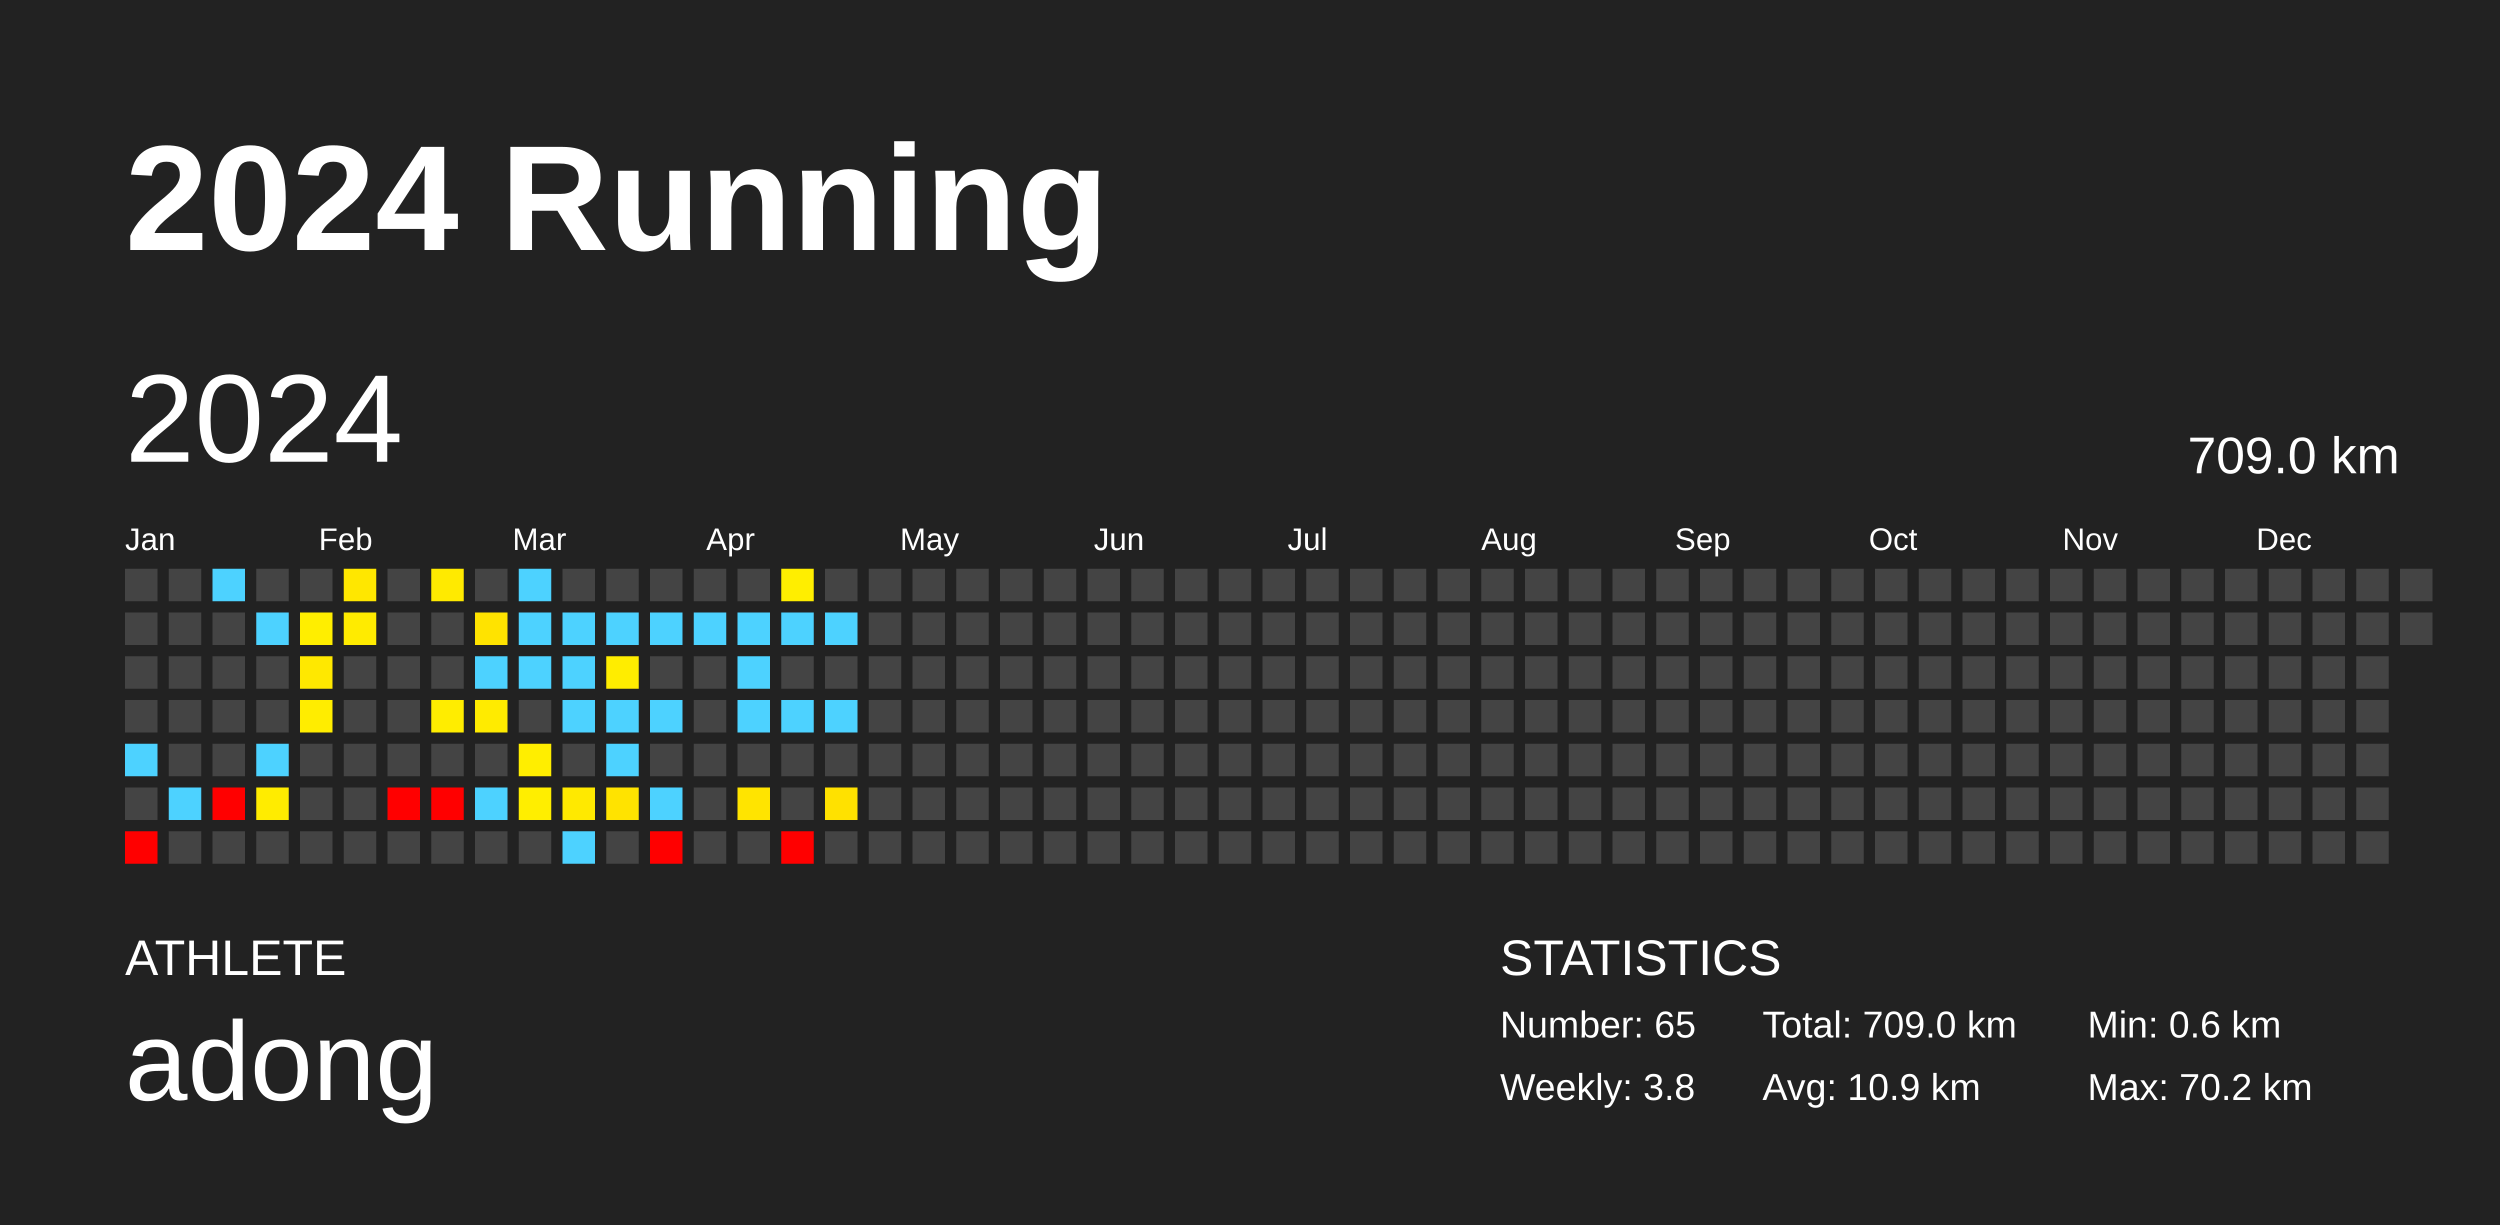
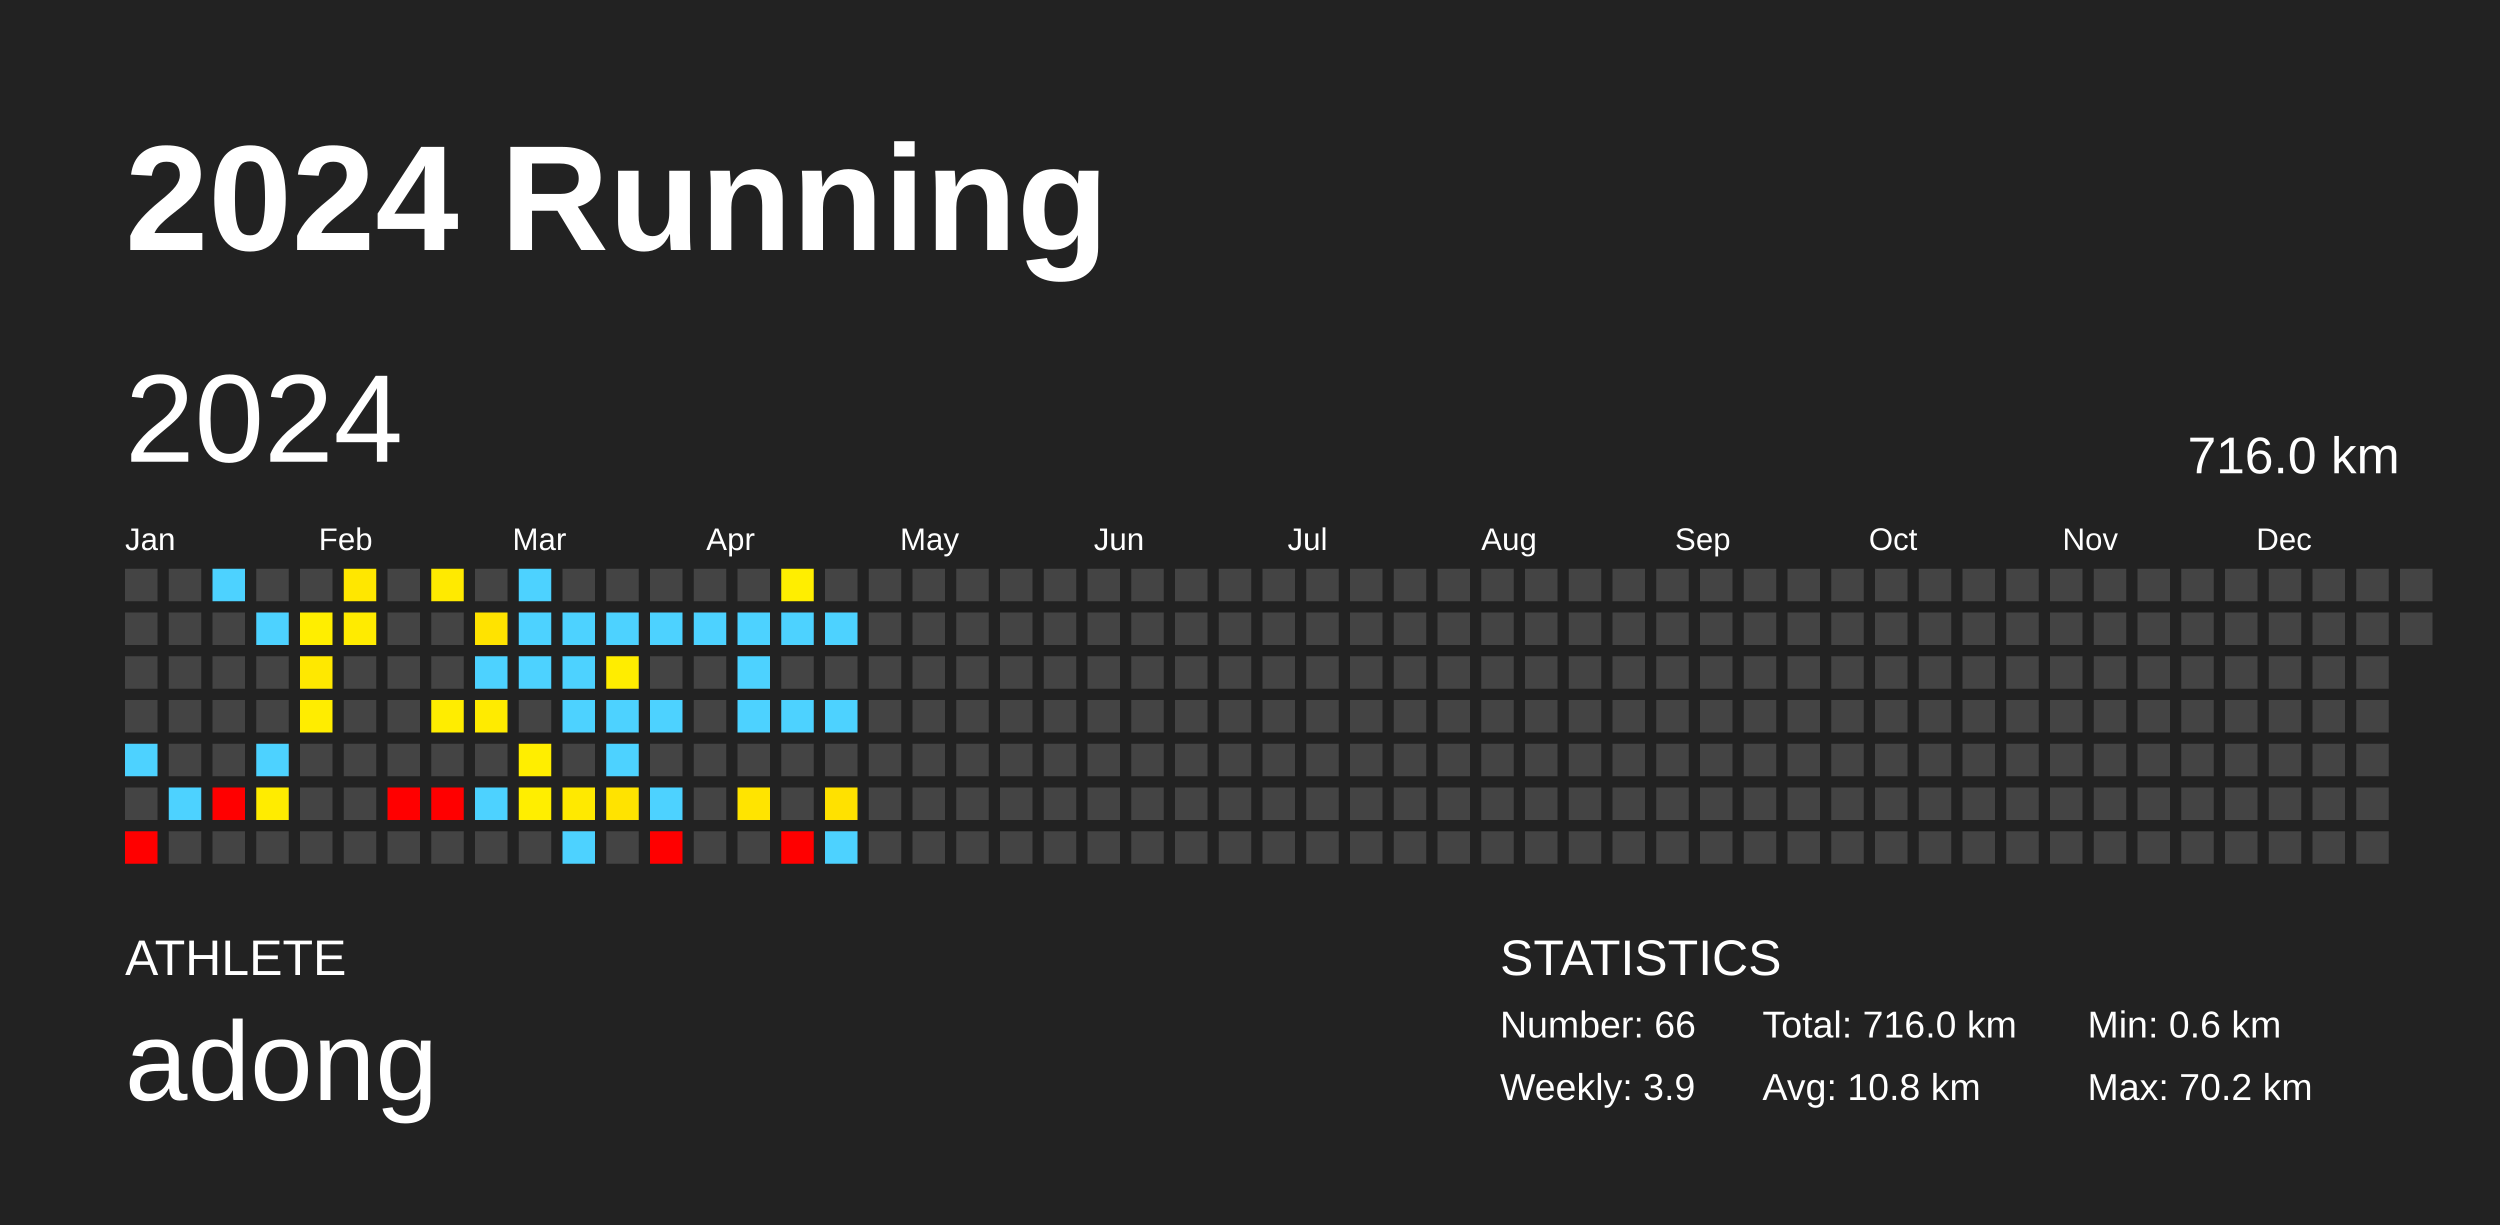
<svg xmlns="http://www.w3.org/2000/svg" baseProfile="full" height="98mm" version="1.1" viewBox="0,0,200,98" width="200mm">
  <defs />
  <rect fill="#222222" height="98" width="200" x="0" y="0" />
  <text fill="#FFFFFF" style="font-size:12px; font-family:Arial; font-weight:bold;" x="10" y="20">2024 Running</text>
  <text fill="#FFFFFF" style="font-size:4px; font-family:Arial" x="10" y="78">ATHLETE</text>
  <text fill="#FFFFFF" style="font-size:9px; font-family:Arial" x="10" y="88">adong</text>
  <text fill="#FFFFFF" style="font-size:4px; font-family:Arial" x="120" y="78">STATISTICS</text>
-   <text fill="#FFFFFF" style="font-size:3px; font-family:Arial" x="120" y="83">Number: 65</text>
-   <text fill="#FFFFFF" style="font-size:3px; font-family:Arial" x="120" y="88">Weekly: 3.8</text>
-   <text fill="#FFFFFF" style="font-size:3px; font-family:Arial" x="141" y="83">Total: 709.0 km</text>
-   <text fill="#FFFFFF" style="font-size:3px; font-family:Arial" x="141" y="88">Avg: 10.9 km</text>
+   <text fill="#FFFFFF" style="font-size:3px; font-family:Arial" x="120" y="83">Number: 66</text>
+   <text fill="#FFFFFF" style="font-size:3px; font-family:Arial" x="120" y="88">Weekly: 3.9</text>
+   <text fill="#FFFFFF" style="font-size:3px; font-family:Arial" x="141" y="83">Total: 716.0 km</text>
+   <text fill="#FFFFFF" style="font-size:3px; font-family:Arial" x="141" y="88">Avg: 10.8 km</text>
  <text fill="#FFFFFF" style="font-size:3px; font-family:Arial" x="167" y="83">Min: 0.6 km</text>
  <text fill="#FFFFFF" style="font-size:3px; font-family:Arial" x="167" y="88">Max: 70.2 km</text>
  <text dominant-baseline="hanging" fill="#FFFFFF" style="font-size:10.0px; font-family:Arial;" x="10" y="30">2024</text>
-   <text dominant-baseline="hanging" fill="#FFFFFF" style="font-size:4.125px; font-family:Arial;" x="175" y="35">709.0 km</text>
+   <text dominant-baseline="hanging" fill="#FFFFFF" style="font-size:4.125px; font-family:Arial;" x="175" y="35">716.0 km</text>
  <text fill="#FFFFFF" style="font-size:2.5px; font-family:Arial" x="10.0" y="44">Jan</text>
  <text fill="#FFFFFF" style="font-size:2.5px; font-family:Arial" x="25.5" y="44">Feb</text>
  <text fill="#FFFFFF" style="font-size:2.5px; font-family:Arial" x="41.0" y="44">Mar</text>
  <text fill="#FFFFFF" style="font-size:2.5px; font-family:Arial" x="56.5" y="44">Apr</text>
  <text fill="#FFFFFF" style="font-size:2.5px; font-family:Arial" x="72.0" y="44">May</text>
  <text fill="#FFFFFF" style="font-size:2.5px; font-family:Arial" x="87.5" y="44">Jun</text>
  <text fill="#FFFFFF" style="font-size:2.5px; font-family:Arial" x="103.0" y="44">Jul</text>
  <text fill="#FFFFFF" style="font-size:2.5px; font-family:Arial" x="118.5" y="44">Aug</text>
  <text fill="#FFFFFF" style="font-size:2.5px; font-family:Arial" x="134.0" y="44">Sep</text>
  <text fill="#FFFFFF" style="font-size:2.5px; font-family:Arial" x="149.5" y="44">Oct</text>
  <text fill="#FFFFFF" style="font-size:2.5px; font-family:Arial" x="165.0" y="44">Nov</text>
  <text fill="#FFFFFF" style="font-size:2.5px; font-family:Arial" x="180.5" y="44">Dec</text>
  <rect fill="#444444" height="2.6" width="2.6" x="10.0" y="45.5" />
  <rect fill="#444444" height="2.6" width="2.6" x="10.0" y="49.0" />
  <rect fill="#444444" height="2.6" width="2.6" x="10.0" y="52.5" />
  <rect fill="#444444" height="2.6" width="2.6" x="10.0" y="56.0" />
  <rect fill="#4dd2ff" height="2.6" width="2.6" x="10.0" y="59.5" />
  <rect fill="#444444" height="2.6" width="2.6" x="10.0" y="63.0" />
  <rect fill="red" height="2.6" width="2.6" x="10.0" y="66.5" />
  <rect fill="#444444" height="2.6" width="2.6" x="13.5" y="45.5" />
  <rect fill="#444444" height="2.6" width="2.6" x="13.5" y="49.0" />
  <rect fill="#444444" height="2.6" width="2.6" x="13.5" y="52.5" />
  <rect fill="#444444" height="2.6" width="2.6" x="13.5" y="56.0" />
  <rect fill="#444444" height="2.6" width="2.6" x="13.5" y="59.5" />
  <rect fill="#4dd2ff" height="2.6" width="2.6" x="13.5" y="63.0" />
  <rect fill="#444444" height="2.6" width="2.6" x="13.5" y="66.5" />
  <rect fill="#4dd2ff" height="2.6" width="2.6" x="17.0" y="45.5" />
  <rect fill="#444444" height="2.6" width="2.6" x="17.0" y="49.0" />
  <rect fill="#444444" height="2.6" width="2.6" x="17.0" y="52.5" />
  <rect fill="#444444" height="2.6" width="2.6" x="17.0" y="56.0" />
  <rect fill="#444444" height="2.6" width="2.6" x="17.0" y="59.5" />
  <rect fill="red" height="2.6" width="2.6" x="17.0" y="63.0" />
  <rect fill="#444444" height="2.6" width="2.6" x="17.0" y="66.5" />
  <rect fill="#444444" height="2.6" width="2.6" x="20.5" y="45.5" />
  <rect fill="#4dd2ff" height="2.6" width="2.6" x="20.5" y="49.0" />
  <rect fill="#444444" height="2.6" width="2.6" x="20.5" y="52.5" />
  <rect fill="#444444" height="2.6" width="2.6" x="20.5" y="56.0" />
  <rect fill="#4dd2ff" height="2.6" width="2.6" x="20.5" y="59.5" />
  <rect fill="#ffec00" height="2.6" width="2.6" x="20.5" y="63.0" />
  <rect fill="#444444" height="2.6" width="2.6" x="20.5" y="66.5" />
  <rect fill="#444444" height="2.6" width="2.6" x="24.0" y="45.5" />
  <rect fill="#ffee00" height="2.6" width="2.6" x="24.0" y="49.0" />
  <rect fill="#ffe800" height="2.6" width="2.6" x="24.0" y="52.5" />
  <rect fill="#ffed00" height="2.6" width="2.6" x="24.0" y="56.0" />
  <rect fill="#444444" height="2.6" width="2.6" x="24.0" y="59.5" />
  <rect fill="#444444" height="2.6" width="2.6" x="24.0" y="63.0" />
  <rect fill="#444444" height="2.6" width="2.6" x="24.0" y="66.5" />
  <rect fill="#ffe700" height="2.6" width="2.6" x="27.5" y="45.5" />
  <rect fill="#ffeb00" height="2.6" width="2.6" x="27.5" y="49.0" />
  <rect fill="#444444" height="2.6" width="2.6" x="27.5" y="52.5" />
  <rect fill="#444444" height="2.6" width="2.6" x="27.5" y="56.0" />
  <rect fill="#444444" height="2.6" width="2.6" x="27.5" y="59.5" />
  <rect fill="#444444" height="2.6" width="2.6" x="27.5" y="63.0" />
  <rect fill="#444444" height="2.6" width="2.6" x="27.5" y="66.5" />
  <rect fill="#444444" height="2.6" width="2.6" x="31.0" y="45.5" />
  <rect fill="#444444" height="2.6" width="2.6" x="31.0" y="49.0" />
  <rect fill="#444444" height="2.6" width="2.6" x="31.0" y="52.5" />
  <rect fill="#444444" height="2.6" width="2.6" x="31.0" y="56.0" />
  <rect fill="#444444" height="2.6" width="2.6" x="31.0" y="59.5" />
  <rect fill="red" height="2.6" width="2.6" x="31.0" y="63.0" />
  <rect fill="#444444" height="2.6" width="2.6" x="31.0" y="66.5" />
  <rect fill="#ffea00" height="2.6" width="2.6" x="34.5" y="45.5" />
  <rect fill="#444444" height="2.6" width="2.6" x="34.5" y="49.0" />
  <rect fill="#444444" height="2.6" width="2.6" x="34.5" y="52.5" />
  <rect fill="#ffed00" height="2.6" width="2.6" x="34.5" y="56.0" />
  <rect fill="#444444" height="2.6" width="2.6" x="34.5" y="59.5" />
  <rect fill="red" height="2.6" width="2.6" x="34.5" y="63.0" />
  <rect fill="#444444" height="2.6" width="2.6" x="34.5" y="66.5" />
  <rect fill="#444444" height="2.6" width="2.6" x="38.0" y="45.5" />
  <rect fill="#ffe300" height="2.6" width="2.6" x="38.0" y="49.0" />
  <rect fill="#4dd2ff" height="2.6" width="2.6" x="38.0" y="52.5" />
  <rect fill="#ffeb00" height="2.6" width="2.6" x="38.0" y="56.0" />
  <rect fill="#444444" height="2.6" width="2.6" x="38.0" y="59.5" />
  <rect fill="#4dd2ff" height="2.6" width="2.6" x="38.0" y="63.0" />
  <rect fill="#444444" height="2.6" width="2.6" x="38.0" y="66.5" />
  <rect fill="#4dd2ff" height="2.6" width="2.6" x="41.5" y="45.5" />
  <rect fill="#4dd2ff" height="2.6" width="2.6" x="41.5" y="49.0" />
  <rect fill="#4dd2ff" height="2.6" width="2.6" x="41.5" y="52.5" />
  <rect fill="#444444" height="2.6" width="2.6" x="41.5" y="56.0" />
  <rect fill="#ffee00" height="2.6" width="2.6" x="41.5" y="59.5" />
  <rect fill="#ffee00" height="2.6" width="2.6" x="41.5" y="63.0" />
  <rect fill="#444444" height="2.6" width="2.6" x="41.5" y="66.5" />
  <rect fill="#444444" height="2.6" width="2.6" x="45.0" y="45.5" />
  <rect fill="#4dd2ff" height="2.6" width="2.6" x="45.0" y="49.0" />
  <rect fill="#4dd2ff" height="2.6" width="2.6" x="45.0" y="52.5" />
  <rect fill="#4dd2ff" height="2.6" width="2.6" x="45.0" y="56.0" />
  <rect fill="#444444" height="2.6" width="2.6" x="45.0" y="59.5" />
  <rect fill="#ffe900" height="2.6" width="2.6" x="45.0" y="63.0" />
  <rect fill="#4dd2ff" height="2.6" width="2.6" x="45.0" y="66.5" />
  <rect fill="#444444" height="2.6" width="2.6" x="48.5" y="45.5" />
  <rect fill="#4dd2ff" height="2.6" width="2.6" x="48.5" y="49.0" />
  <rect fill="#ffed00" height="2.6" width="2.6" x="48.5" y="52.5" />
  <rect fill="#4dd2ff" height="2.6" width="2.6" x="48.5" y="56.0" />
  <rect fill="#4dd2ff" height="2.6" width="2.6" x="48.5" y="59.5" />
  <rect fill="#ffe300" height="2.6" width="2.6" x="48.5" y="63.0" />
  <rect fill="#444444" height="2.6" width="2.6" x="48.5" y="66.5" />
  <rect fill="#444444" height="2.6" width="2.6" x="52.0" y="45.5" />
  <rect fill="#4dd2ff" height="2.6" width="2.6" x="52.0" y="49.0" />
  <rect fill="#444444" height="2.6" width="2.6" x="52.0" y="52.5" />
  <rect fill="#4dd2ff" height="2.6" width="2.6" x="52.0" y="56.0" />
  <rect fill="#444444" height="2.6" width="2.6" x="52.0" y="59.5" />
  <rect fill="#4dd2ff" height="2.6" width="2.6" x="52.0" y="63.0" />
  <rect fill="red" height="2.6" width="2.6" x="52.0" y="66.5" />
  <rect fill="#444444" height="2.6" width="2.6" x="55.5" y="45.5" />
  <rect fill="#4dd2ff" height="2.6" width="2.6" x="55.5" y="49.0" />
  <rect fill="#444444" height="2.6" width="2.6" x="55.5" y="52.5" />
  <rect fill="#444444" height="2.6" width="2.6" x="55.5" y="56.0" />
  <rect fill="#444444" height="2.6" width="2.6" x="55.5" y="59.5" />
  <rect fill="#444444" height="2.6" width="2.6" x="55.5" y="63.0" />
  <rect fill="#444444" height="2.6" width="2.6" x="55.5" y="66.5" />
  <rect fill="#444444" height="2.6" width="2.6" x="59.0" y="45.5" />
  <rect fill="#4dd2ff" height="2.6" width="2.6" x="59.0" y="49.0" />
  <rect fill="#4dd2ff" height="2.6" width="2.6" x="59.0" y="52.5" />
  <rect fill="#4dd2ff" height="2.6" width="2.6" x="59.0" y="56.0" />
  <rect fill="#444444" height="2.6" width="2.6" x="59.0" y="59.5" />
  <rect fill="#ffe400" height="2.6" width="2.6" x="59.0" y="63.0" />
  <rect fill="#444444" height="2.6" width="2.6" x="59.0" y="66.5" />
  <rect fill="#ffee00" height="2.6" width="2.6" x="62.5" y="45.5" />
  <rect fill="#4dd2ff" height="2.6" width="2.6" x="62.5" y="49.0" />
  <rect fill="#444444" height="2.6" width="2.6" x="62.5" y="52.5" />
  <rect fill="#4dd2ff" height="2.6" width="2.6" x="62.5" y="56.0" />
  <rect fill="#444444" height="2.6" width="2.6" x="62.5" y="59.5" />
  <rect fill="#444444" height="2.6" width="2.6" x="62.5" y="63.0" />
  <rect fill="red" height="2.6" width="2.6" x="62.5" y="66.5" />
  <rect fill="#444444" height="2.6" width="2.6" x="66.0" y="45.5" />
  <rect fill="#4dd2ff" height="2.6" width="2.6" x="66.0" y="49.0" />
  <rect fill="#444444" height="2.6" width="2.6" x="66.0" y="52.5" />
  <rect fill="#4dd2ff" height="2.6" width="2.6" x="66.0" y="56.0" />
  <rect fill="#444444" height="2.6" width="2.6" x="66.0" y="59.5" />
  <rect fill="#ffe100" height="2.6" width="2.6" x="66.0" y="63.0" />
-   <rect fill="#444444" height="2.6" width="2.6" x="66.0" y="66.5" />
+   <rect fill="#4dd2ff" height="2.6" width="2.6" x="66.0" y="66.5" />
  <rect fill="#444444" height="2.6" width="2.6" x="69.5" y="45.5" />
  <rect fill="#444444" height="2.6" width="2.6" x="69.5" y="49.0" />
  <rect fill="#444444" height="2.6" width="2.6" x="69.5" y="52.5" />
  <rect fill="#444444" height="2.6" width="2.6" x="69.5" y="56.0" />
  <rect fill="#444444" height="2.6" width="2.6" x="69.5" y="59.5" />
  <rect fill="#444444" height="2.6" width="2.6" x="69.5" y="63.0" />
  <rect fill="#444444" height="2.6" width="2.6" x="69.5" y="66.5" />
  <rect fill="#444444" height="2.6" width="2.6" x="73.0" y="45.5" />
  <rect fill="#444444" height="2.6" width="2.6" x="73.0" y="49.0" />
  <rect fill="#444444" height="2.6" width="2.6" x="73.0" y="52.5" />
  <rect fill="#444444" height="2.6" width="2.6" x="73.0" y="56.0" />
  <rect fill="#444444" height="2.6" width="2.6" x="73.0" y="59.5" />
  <rect fill="#444444" height="2.6" width="2.6" x="73.0" y="63.0" />
  <rect fill="#444444" height="2.6" width="2.6" x="73.0" y="66.5" />
  <rect fill="#444444" height="2.6" width="2.6" x="76.5" y="45.5" />
  <rect fill="#444444" height="2.6" width="2.6" x="76.5" y="49.0" />
  <rect fill="#444444" height="2.6" width="2.6" x="76.5" y="52.5" />
  <rect fill="#444444" height="2.6" width="2.6" x="76.5" y="56.0" />
  <rect fill="#444444" height="2.6" width="2.6" x="76.5" y="59.5" />
  <rect fill="#444444" height="2.6" width="2.6" x="76.5" y="63.0" />
  <rect fill="#444444" height="2.6" width="2.6" x="76.5" y="66.5" />
  <rect fill="#444444" height="2.6" width="2.6" x="80.0" y="45.5" />
  <rect fill="#444444" height="2.6" width="2.6" x="80.0" y="49.0" />
  <rect fill="#444444" height="2.6" width="2.6" x="80.0" y="52.5" />
  <rect fill="#444444" height="2.6" width="2.6" x="80.0" y="56.0" />
  <rect fill="#444444" height="2.6" width="2.6" x="80.0" y="59.5" />
  <rect fill="#444444" height="2.6" width="2.6" x="80.0" y="63.0" />
  <rect fill="#444444" height="2.6" width="2.6" x="80.0" y="66.5" />
  <rect fill="#444444" height="2.6" width="2.6" x="83.5" y="45.5" />
  <rect fill="#444444" height="2.6" width="2.6" x="83.5" y="49.0" />
  <rect fill="#444444" height="2.6" width="2.6" x="83.5" y="52.5" />
  <rect fill="#444444" height="2.6" width="2.6" x="83.5" y="56.0" />
  <rect fill="#444444" height="2.6" width="2.6" x="83.5" y="59.5" />
  <rect fill="#444444" height="2.6" width="2.6" x="83.5" y="63.0" />
  <rect fill="#444444" height="2.6" width="2.6" x="83.5" y="66.5" />
  <rect fill="#444444" height="2.6" width="2.6" x="87.0" y="45.5" />
  <rect fill="#444444" height="2.6" width="2.6" x="87.0" y="49.0" />
  <rect fill="#444444" height="2.6" width="2.6" x="87.0" y="52.5" />
  <rect fill="#444444" height="2.6" width="2.6" x="87.0" y="56.0" />
  <rect fill="#444444" height="2.6" width="2.6" x="87.0" y="59.5" />
  <rect fill="#444444" height="2.6" width="2.6" x="87.0" y="63.0" />
  <rect fill="#444444" height="2.6" width="2.6" x="87.0" y="66.5" />
  <rect fill="#444444" height="2.6" width="2.6" x="90.5" y="45.5" />
  <rect fill="#444444" height="2.6" width="2.6" x="90.5" y="49.0" />
  <rect fill="#444444" height="2.6" width="2.6" x="90.5" y="52.5" />
  <rect fill="#444444" height="2.6" width="2.6" x="90.5" y="56.0" />
  <rect fill="#444444" height="2.6" width="2.6" x="90.5" y="59.5" />
  <rect fill="#444444" height="2.6" width="2.6" x="90.5" y="63.0" />
  <rect fill="#444444" height="2.6" width="2.6" x="90.5" y="66.5" />
  <rect fill="#444444" height="2.6" width="2.6" x="94.0" y="45.5" />
  <rect fill="#444444" height="2.6" width="2.6" x="94.0" y="49.0" />
  <rect fill="#444444" height="2.6" width="2.6" x="94.0" y="52.5" />
  <rect fill="#444444" height="2.6" width="2.6" x="94.0" y="56.0" />
  <rect fill="#444444" height="2.6" width="2.6" x="94.0" y="59.5" />
  <rect fill="#444444" height="2.6" width="2.6" x="94.0" y="63.0" />
  <rect fill="#444444" height="2.6" width="2.6" x="94.0" y="66.5" />
  <rect fill="#444444" height="2.6" width="2.6" x="97.5" y="45.5" />
  <rect fill="#444444" height="2.6" width="2.6" x="97.5" y="49.0" />
  <rect fill="#444444" height="2.6" width="2.6" x="97.5" y="52.5" />
  <rect fill="#444444" height="2.6" width="2.6" x="97.5" y="56.0" />
  <rect fill="#444444" height="2.6" width="2.6" x="97.5" y="59.5" />
  <rect fill="#444444" height="2.6" width="2.6" x="97.5" y="63.0" />
  <rect fill="#444444" height="2.6" width="2.6" x="97.5" y="66.5" />
  <rect fill="#444444" height="2.6" width="2.6" x="101.0" y="45.5" />
  <rect fill="#444444" height="2.6" width="2.6" x="101.0" y="49.0" />
  <rect fill="#444444" height="2.6" width="2.6" x="101.0" y="52.5" />
  <rect fill="#444444" height="2.6" width="2.6" x="101.0" y="56.0" />
  <rect fill="#444444" height="2.6" width="2.6" x="101.0" y="59.5" />
  <rect fill="#444444" height="2.6" width="2.6" x="101.0" y="63.0" />
  <rect fill="#444444" height="2.6" width="2.6" x="101.0" y="66.5" />
  <rect fill="#444444" height="2.6" width="2.6" x="104.5" y="45.5" />
  <rect fill="#444444" height="2.6" width="2.6" x="104.5" y="49.0" />
  <rect fill="#444444" height="2.6" width="2.6" x="104.5" y="52.5" />
  <rect fill="#444444" height="2.6" width="2.6" x="104.5" y="56.0" />
  <rect fill="#444444" height="2.6" width="2.6" x="104.5" y="59.5" />
  <rect fill="#444444" height="2.6" width="2.6" x="104.5" y="63.0" />
  <rect fill="#444444" height="2.6" width="2.6" x="104.5" y="66.5" />
  <rect fill="#444444" height="2.6" width="2.6" x="108.0" y="45.5" />
  <rect fill="#444444" height="2.6" width="2.6" x="108.0" y="49.0" />
  <rect fill="#444444" height="2.6" width="2.6" x="108.0" y="52.5" />
  <rect fill="#444444" height="2.6" width="2.6" x="108.0" y="56.0" />
  <rect fill="#444444" height="2.6" width="2.6" x="108.0" y="59.5" />
  <rect fill="#444444" height="2.6" width="2.6" x="108.0" y="63.0" />
  <rect fill="#444444" height="2.6" width="2.6" x="108.0" y="66.5" />
  <rect fill="#444444" height="2.6" width="2.6" x="111.5" y="45.5" />
  <rect fill="#444444" height="2.6" width="2.6" x="111.5" y="49.0" />
  <rect fill="#444444" height="2.6" width="2.6" x="111.5" y="52.5" />
  <rect fill="#444444" height="2.6" width="2.6" x="111.5" y="56.0" />
  <rect fill="#444444" height="2.6" width="2.6" x="111.5" y="59.5" />
  <rect fill="#444444" height="2.6" width="2.6" x="111.5" y="63.0" />
  <rect fill="#444444" height="2.6" width="2.6" x="111.5" y="66.5" />
  <rect fill="#444444" height="2.6" width="2.6" x="115.0" y="45.5" />
  <rect fill="#444444" height="2.6" width="2.6" x="115.0" y="49.0" />
  <rect fill="#444444" height="2.6" width="2.6" x="115.0" y="52.5" />
  <rect fill="#444444" height="2.6" width="2.6" x="115.0" y="56.0" />
  <rect fill="#444444" height="2.6" width="2.6" x="115.0" y="59.5" />
  <rect fill="#444444" height="2.6" width="2.6" x="115.0" y="63.0" />
  <rect fill="#444444" height="2.6" width="2.6" x="115.0" y="66.5" />
  <rect fill="#444444" height="2.6" width="2.6" x="118.5" y="45.5" />
  <rect fill="#444444" height="2.6" width="2.6" x="118.5" y="49.0" />
  <rect fill="#444444" height="2.6" width="2.6" x="118.5" y="52.5" />
  <rect fill="#444444" height="2.6" width="2.6" x="118.5" y="56.0" />
  <rect fill="#444444" height="2.6" width="2.6" x="118.5" y="59.5" />
  <rect fill="#444444" height="2.6" width="2.6" x="118.5" y="63.0" />
  <rect fill="#444444" height="2.6" width="2.6" x="118.5" y="66.5" />
  <rect fill="#444444" height="2.6" width="2.6" x="122.0" y="45.5" />
  <rect fill="#444444" height="2.6" width="2.6" x="122.0" y="49.0" />
  <rect fill="#444444" height="2.6" width="2.6" x="122.0" y="52.5" />
  <rect fill="#444444" height="2.6" width="2.6" x="122.0" y="56.0" />
  <rect fill="#444444" height="2.6" width="2.6" x="122.0" y="59.5" />
  <rect fill="#444444" height="2.6" width="2.6" x="122.0" y="63.0" />
  <rect fill="#444444" height="2.6" width="2.6" x="122.0" y="66.5" />
  <rect fill="#444444" height="2.6" width="2.6" x="125.5" y="45.5" />
  <rect fill="#444444" height="2.6" width="2.6" x="125.5" y="49.0" />
  <rect fill="#444444" height="2.6" width="2.6" x="125.5" y="52.5" />
  <rect fill="#444444" height="2.6" width="2.6" x="125.5" y="56.0" />
  <rect fill="#444444" height="2.6" width="2.6" x="125.5" y="59.5" />
  <rect fill="#444444" height="2.6" width="2.6" x="125.5" y="63.0" />
  <rect fill="#444444" height="2.6" width="2.6" x="125.5" y="66.5" />
  <rect fill="#444444" height="2.6" width="2.6" x="129.0" y="45.5" />
  <rect fill="#444444" height="2.6" width="2.6" x="129.0" y="49.0" />
  <rect fill="#444444" height="2.6" width="2.6" x="129.0" y="52.5" />
  <rect fill="#444444" height="2.6" width="2.6" x="129.0" y="56.0" />
  <rect fill="#444444" height="2.6" width="2.6" x="129.0" y="59.5" />
  <rect fill="#444444" height="2.6" width="2.6" x="129.0" y="63.0" />
  <rect fill="#444444" height="2.6" width="2.6" x="129.0" y="66.5" />
  <rect fill="#444444" height="2.6" width="2.6" x="132.5" y="45.5" />
  <rect fill="#444444" height="2.6" width="2.6" x="132.5" y="49.0" />
  <rect fill="#444444" height="2.6" width="2.6" x="132.5" y="52.5" />
  <rect fill="#444444" height="2.6" width="2.6" x="132.5" y="56.0" />
  <rect fill="#444444" height="2.6" width="2.6" x="132.5" y="59.5" />
  <rect fill="#444444" height="2.6" width="2.6" x="132.5" y="63.0" />
  <rect fill="#444444" height="2.6" width="2.6" x="132.5" y="66.5" />
  <rect fill="#444444" height="2.6" width="2.6" x="136.0" y="45.5" />
  <rect fill="#444444" height="2.6" width="2.6" x="136.0" y="49.0" />
  <rect fill="#444444" height="2.6" width="2.6" x="136.0" y="52.5" />
  <rect fill="#444444" height="2.6" width="2.6" x="136.0" y="56.0" />
  <rect fill="#444444" height="2.6" width="2.6" x="136.0" y="59.5" />
  <rect fill="#444444" height="2.6" width="2.6" x="136.0" y="63.0" />
  <rect fill="#444444" height="2.6" width="2.6" x="136.0" y="66.5" />
  <rect fill="#444444" height="2.6" width="2.6" x="139.5" y="45.5" />
  <rect fill="#444444" height="2.6" width="2.6" x="139.5" y="49.0" />
  <rect fill="#444444" height="2.6" width="2.6" x="139.5" y="52.5" />
  <rect fill="#444444" height="2.6" width="2.6" x="139.5" y="56.0" />
  <rect fill="#444444" height="2.6" width="2.6" x="139.5" y="59.5" />
  <rect fill="#444444" height="2.6" width="2.6" x="139.5" y="63.0" />
  <rect fill="#444444" height="2.6" width="2.6" x="139.5" y="66.5" />
  <rect fill="#444444" height="2.6" width="2.6" x="143.0" y="45.5" />
  <rect fill="#444444" height="2.6" width="2.6" x="143.0" y="49.0" />
  <rect fill="#444444" height="2.6" width="2.6" x="143.0" y="52.5" />
  <rect fill="#444444" height="2.6" width="2.6" x="143.0" y="56.0" />
  <rect fill="#444444" height="2.6" width="2.6" x="143.0" y="59.5" />
  <rect fill="#444444" height="2.6" width="2.6" x="143.0" y="63.0" />
  <rect fill="#444444" height="2.6" width="2.6" x="143.0" y="66.5" />
  <rect fill="#444444" height="2.6" width="2.6" x="146.5" y="45.5" />
  <rect fill="#444444" height="2.6" width="2.6" x="146.5" y="49.0" />
  <rect fill="#444444" height="2.6" width="2.6" x="146.5" y="52.5" />
  <rect fill="#444444" height="2.6" width="2.6" x="146.5" y="56.0" />
  <rect fill="#444444" height="2.6" width="2.6" x="146.5" y="59.5" />
  <rect fill="#444444" height="2.6" width="2.6" x="146.5" y="63.0" />
  <rect fill="#444444" height="2.6" width="2.6" x="146.5" y="66.5" />
  <rect fill="#444444" height="2.6" width="2.6" x="150.0" y="45.5" />
  <rect fill="#444444" height="2.6" width="2.6" x="150.0" y="49.0" />
  <rect fill="#444444" height="2.6" width="2.6" x="150.0" y="52.5" />
  <rect fill="#444444" height="2.6" width="2.6" x="150.0" y="56.0" />
  <rect fill="#444444" height="2.6" width="2.6" x="150.0" y="59.5" />
  <rect fill="#444444" height="2.6" width="2.6" x="150.0" y="63.0" />
  <rect fill="#444444" height="2.6" width="2.6" x="150.0" y="66.5" />
  <rect fill="#444444" height="2.6" width="2.6" x="153.5" y="45.5" />
  <rect fill="#444444" height="2.6" width="2.6" x="153.5" y="49.0" />
  <rect fill="#444444" height="2.6" width="2.6" x="153.5" y="52.5" />
  <rect fill="#444444" height="2.6" width="2.6" x="153.5" y="56.0" />
  <rect fill="#444444" height="2.6" width="2.6" x="153.5" y="59.5" />
  <rect fill="#444444" height="2.6" width="2.6" x="153.5" y="63.0" />
  <rect fill="#444444" height="2.6" width="2.6" x="153.5" y="66.5" />
  <rect fill="#444444" height="2.6" width="2.6" x="157.0" y="45.5" />
  <rect fill="#444444" height="2.6" width="2.6" x="157.0" y="49.0" />
  <rect fill="#444444" height="2.6" width="2.6" x="157.0" y="52.5" />
  <rect fill="#444444" height="2.6" width="2.6" x="157.0" y="56.0" />
  <rect fill="#444444" height="2.6" width="2.6" x="157.0" y="59.5" />
  <rect fill="#444444" height="2.6" width="2.6" x="157.0" y="63.0" />
  <rect fill="#444444" height="2.6" width="2.6" x="157.0" y="66.5" />
  <rect fill="#444444" height="2.6" width="2.6" x="160.5" y="45.5" />
  <rect fill="#444444" height="2.6" width="2.6" x="160.5" y="49.0" />
  <rect fill="#444444" height="2.6" width="2.6" x="160.5" y="52.5" />
  <rect fill="#444444" height="2.6" width="2.6" x="160.5" y="56.0" />
  <rect fill="#444444" height="2.6" width="2.6" x="160.5" y="59.5" />
  <rect fill="#444444" height="2.6" width="2.6" x="160.5" y="63.0" />
  <rect fill="#444444" height="2.6" width="2.6" x="160.5" y="66.5" />
  <rect fill="#444444" height="2.6" width="2.6" x="164.0" y="45.5" />
  <rect fill="#444444" height="2.6" width="2.6" x="164.0" y="49.0" />
  <rect fill="#444444" height="2.6" width="2.6" x="164.0" y="52.5" />
  <rect fill="#444444" height="2.6" width="2.6" x="164.0" y="56.0" />
  <rect fill="#444444" height="2.6" width="2.6" x="164.0" y="59.5" />
  <rect fill="#444444" height="2.6" width="2.6" x="164.0" y="63.0" />
  <rect fill="#444444" height="2.6" width="2.6" x="164.0" y="66.5" />
  <rect fill="#444444" height="2.6" width="2.6" x="167.5" y="45.5" />
  <rect fill="#444444" height="2.6" width="2.6" x="167.5" y="49.0" />
  <rect fill="#444444" height="2.6" width="2.6" x="167.5" y="52.5" />
  <rect fill="#444444" height="2.6" width="2.6" x="167.5" y="56.0" />
  <rect fill="#444444" height="2.6" width="2.6" x="167.5" y="59.5" />
  <rect fill="#444444" height="2.6" width="2.6" x="167.5" y="63.0" />
  <rect fill="#444444" height="2.6" width="2.6" x="167.5" y="66.5" />
  <rect fill="#444444" height="2.6" width="2.6" x="171.0" y="45.5" />
  <rect fill="#444444" height="2.6" width="2.6" x="171.0" y="49.0" />
  <rect fill="#444444" height="2.6" width="2.6" x="171.0" y="52.5" />
  <rect fill="#444444" height="2.6" width="2.6" x="171.0" y="56.0" />
  <rect fill="#444444" height="2.6" width="2.6" x="171.0" y="59.5" />
  <rect fill="#444444" height="2.6" width="2.6" x="171.0" y="63.0" />
  <rect fill="#444444" height="2.6" width="2.6" x="171.0" y="66.5" />
  <rect fill="#444444" height="2.6" width="2.6" x="174.5" y="45.5" />
  <rect fill="#444444" height="2.6" width="2.6" x="174.5" y="49.0" />
  <rect fill="#444444" height="2.6" width="2.6" x="174.5" y="52.5" />
  <rect fill="#444444" height="2.6" width="2.6" x="174.5" y="56.0" />
  <rect fill="#444444" height="2.6" width="2.6" x="174.5" y="59.5" />
  <rect fill="#444444" height="2.6" width="2.6" x="174.5" y="63.0" />
  <rect fill="#444444" height="2.6" width="2.6" x="174.5" y="66.5" />
  <rect fill="#444444" height="2.6" width="2.6" x="178.0" y="45.5" />
  <rect fill="#444444" height="2.6" width="2.6" x="178.0" y="49.0" />
  <rect fill="#444444" height="2.6" width="2.6" x="178.0" y="52.5" />
  <rect fill="#444444" height="2.6" width="2.6" x="178.0" y="56.0" />
  <rect fill="#444444" height="2.6" width="2.6" x="178.0" y="59.5" />
  <rect fill="#444444" height="2.6" width="2.6" x="178.0" y="63.0" />
  <rect fill="#444444" height="2.6" width="2.6" x="178.0" y="66.5" />
  <rect fill="#444444" height="2.6" width="2.6" x="181.5" y="45.5" />
  <rect fill="#444444" height="2.6" width="2.6" x="181.5" y="49.0" />
  <rect fill="#444444" height="2.6" width="2.6" x="181.5" y="52.5" />
  <rect fill="#444444" height="2.6" width="2.6" x="181.5" y="56.0" />
  <rect fill="#444444" height="2.6" width="2.6" x="181.5" y="59.5" />
  <rect fill="#444444" height="2.6" width="2.6" x="181.5" y="63.0" />
  <rect fill="#444444" height="2.6" width="2.6" x="181.5" y="66.5" />
  <rect fill="#444444" height="2.6" width="2.6" x="185.0" y="45.5" />
  <rect fill="#444444" height="2.6" width="2.6" x="185.0" y="49.0" />
  <rect fill="#444444" height="2.6" width="2.6" x="185.0" y="52.5" />
  <rect fill="#444444" height="2.6" width="2.6" x="185.0" y="56.0" />
  <rect fill="#444444" height="2.6" width="2.6" x="185.0" y="59.5" />
  <rect fill="#444444" height="2.6" width="2.6" x="185.0" y="63.0" />
  <rect fill="#444444" height="2.6" width="2.6" x="185.0" y="66.5" />
  <rect fill="#444444" height="2.6" width="2.6" x="188.5" y="45.5" />
  <rect fill="#444444" height="2.6" width="2.6" x="188.5" y="49.0" />
  <rect fill="#444444" height="2.6" width="2.6" x="188.5" y="52.5" />
  <rect fill="#444444" height="2.6" width="2.6" x="188.5" y="56.0" />
  <rect fill="#444444" height="2.6" width="2.6" x="188.5" y="59.5" />
  <rect fill="#444444" height="2.6" width="2.6" x="188.5" y="63.0" />
  <rect fill="#444444" height="2.6" width="2.6" x="188.5" y="66.5" />
  <rect fill="#444444" height="2.6" width="2.6" x="192.0" y="45.5" />
  <rect fill="#444444" height="2.6" width="2.6" x="192.0" y="49.0" />
</svg>
